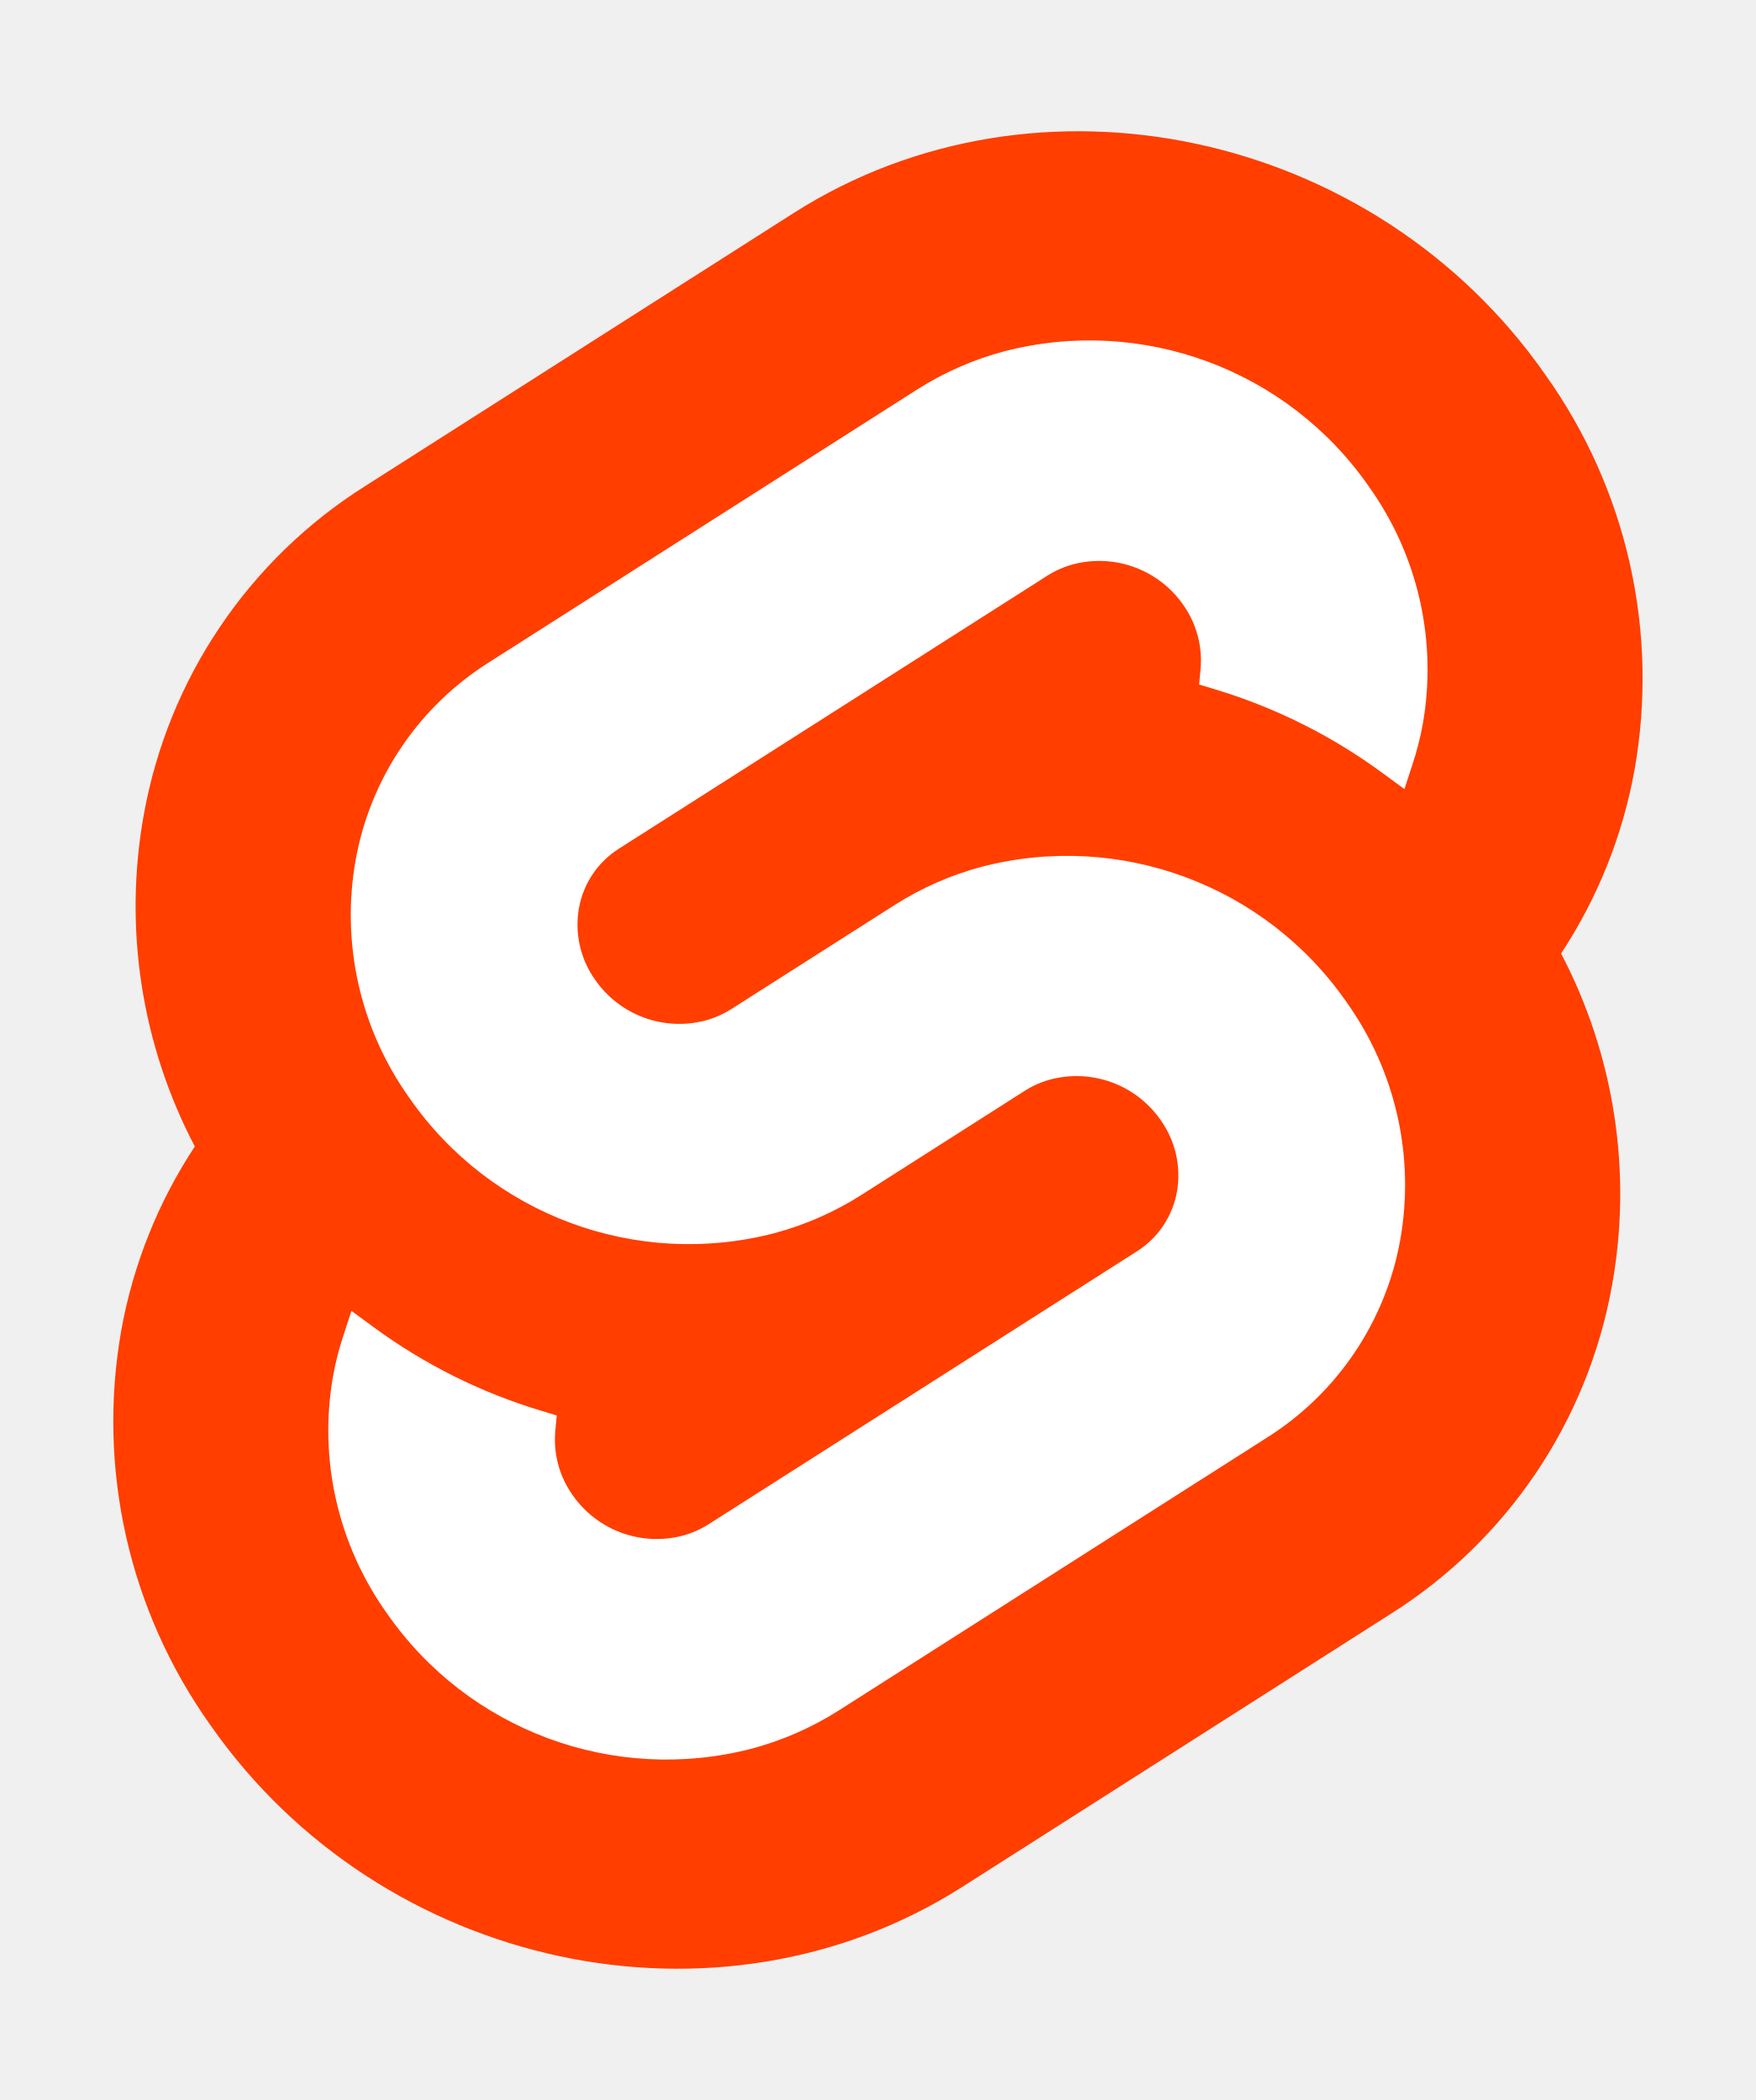
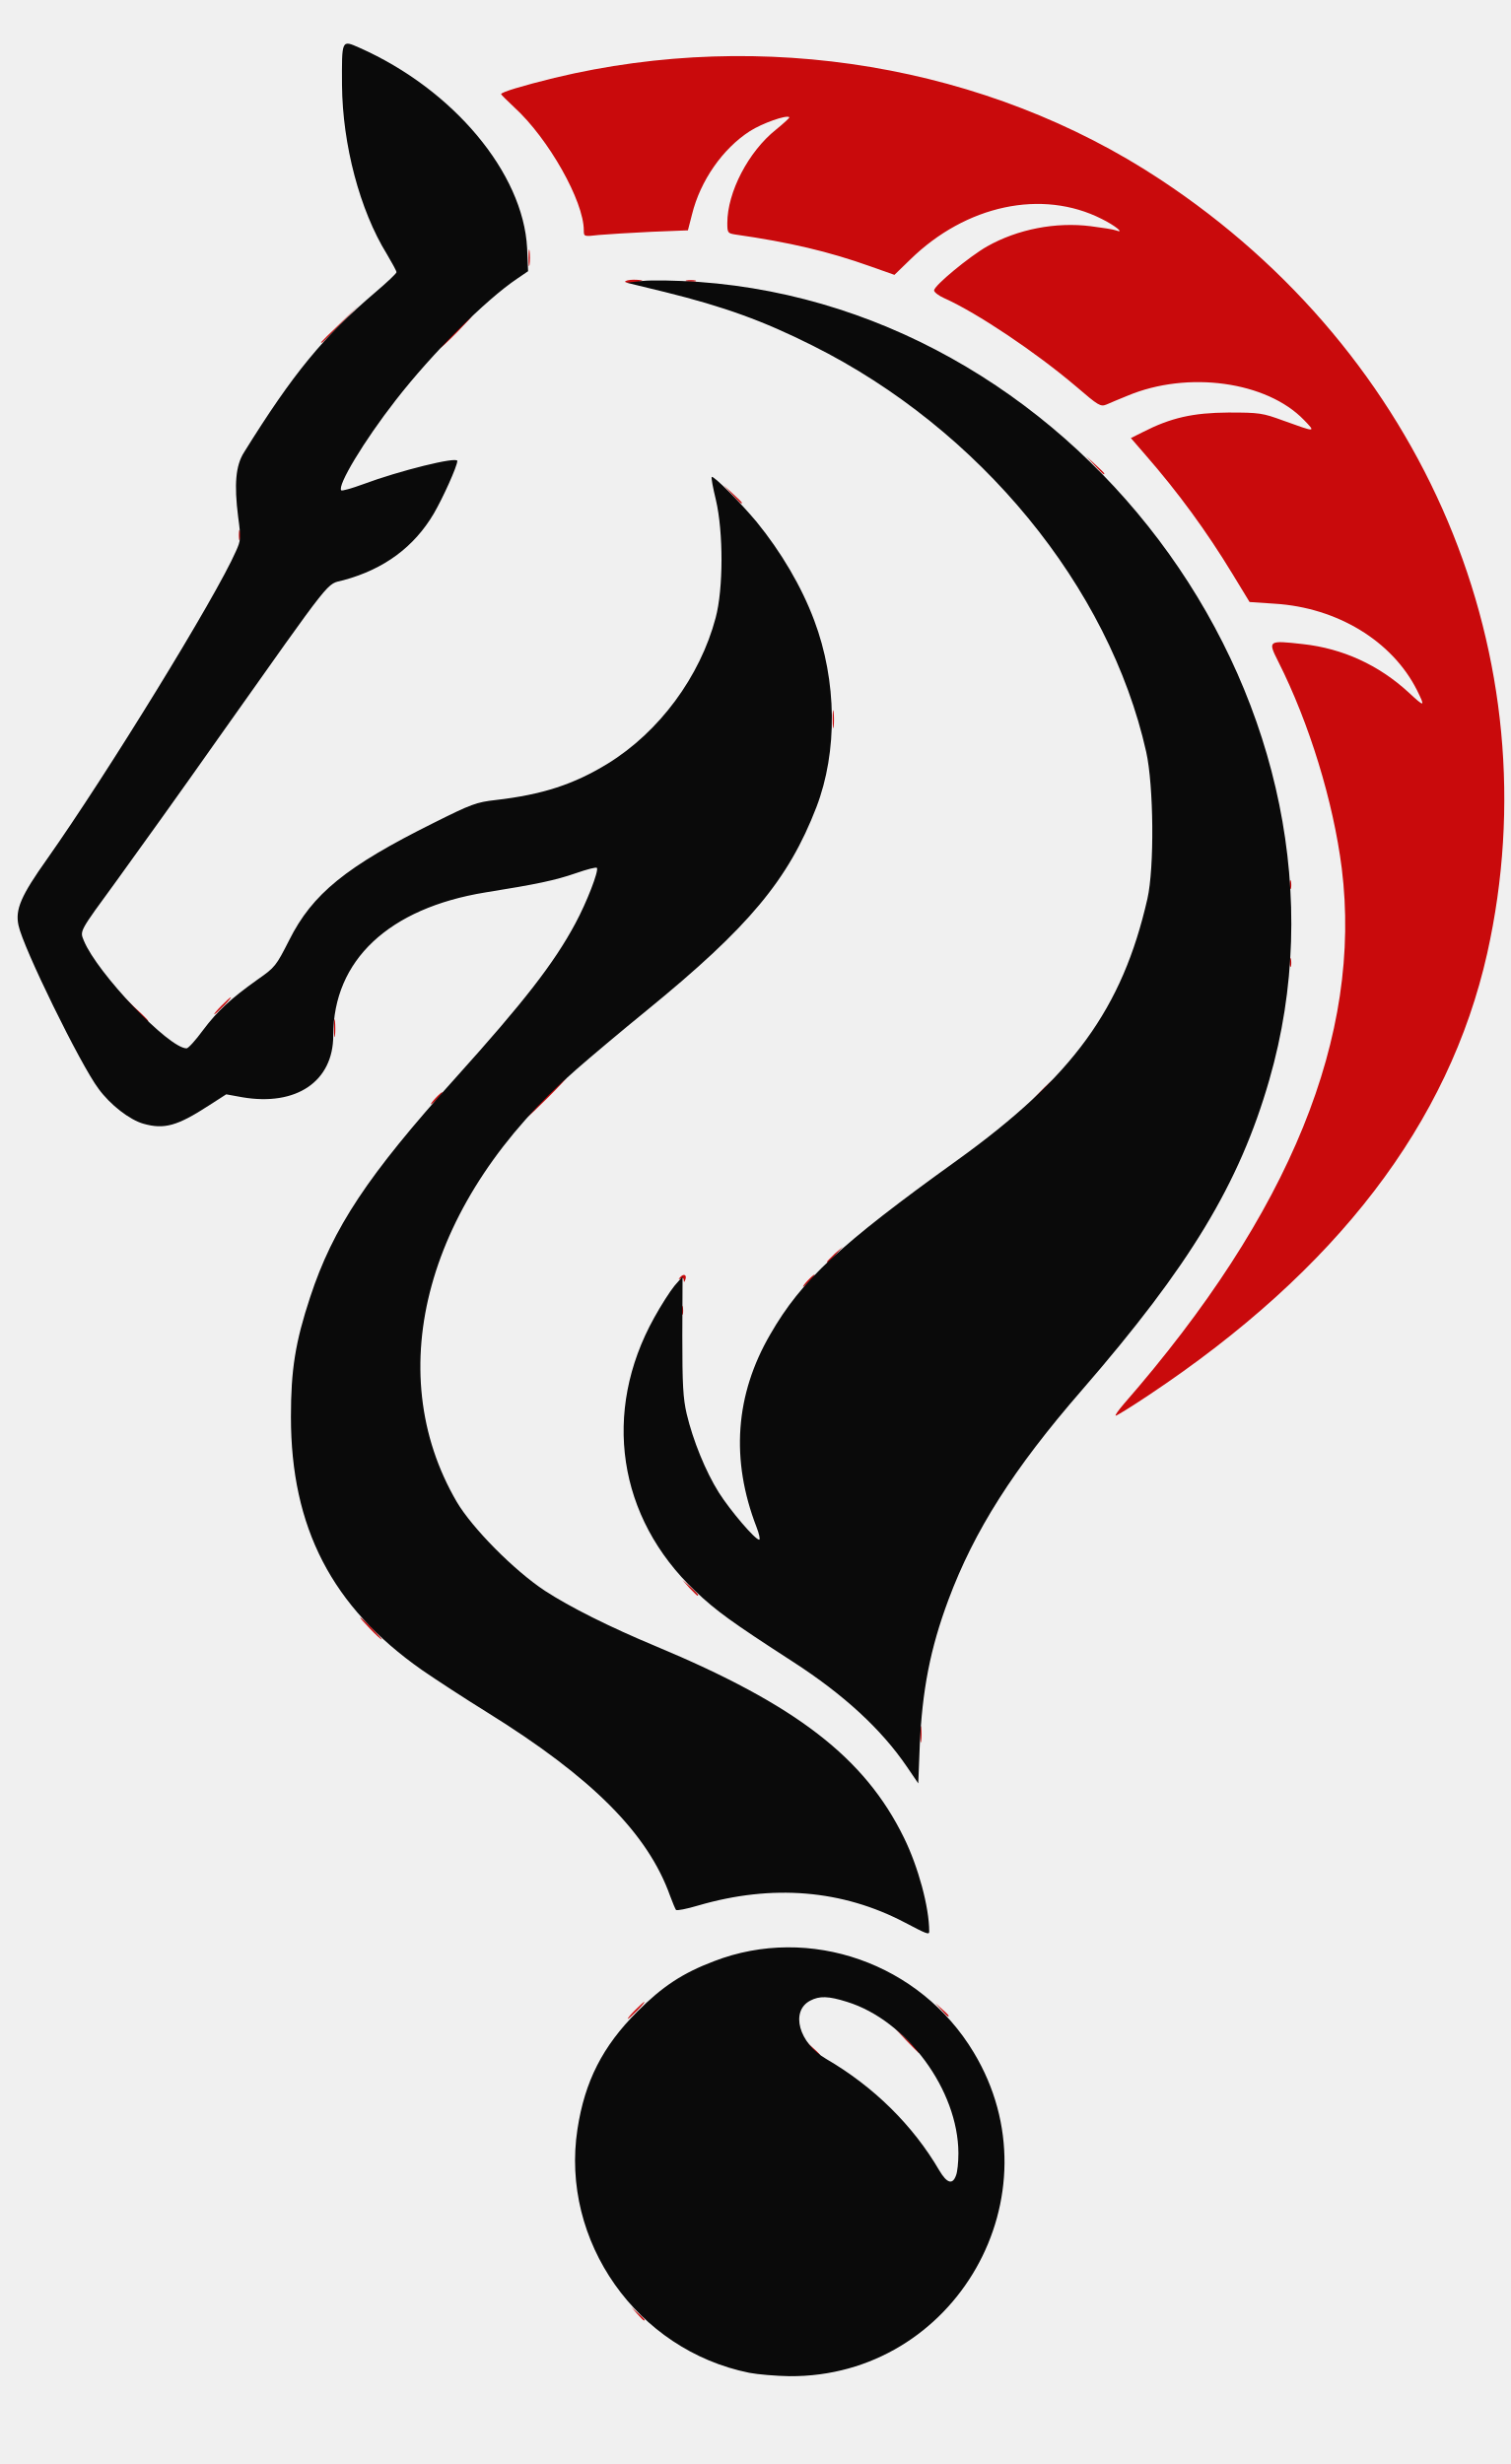
- <svg xmlns="http://www.w3.org/2000/svg" width="107" height="128" viewBox="0 0 107 128">
-   <path d="M94.157 22.819c-10.4-14.885-30.94-19.297-45.792-9.835L22.282 29.608A29.92 29.92 0 0 0 8.764 49.65a31.5 31.5 0 0 0 3.108 20.231 30 30 0 0 0-4.477 11.183 31.9 31.9 0 0 0 5.448 24.116c10.402 14.887 30.942 19.297 45.791 9.835l26.083-16.624A29.92 29.92 0 0 0 98.235 78.35a31.53 31.53 0 0 0-3.105-20.232 30 30 0 0 0 4.474-11.182 31.88 31.88 0 0 0-5.447-24.116" style="fill:#ff3e00" />
-   <path d="M45.817 106.582a20.72 20.72 0 0 1-22.237-8.243 19.17 19.17 0 0 1-3.277-14.503 18 18 0 0 1 .624-2.435l.49-1.498 1.337.981a33.6 33.6 0 0 0 10.203 5.098l.97.294-.09.968a5.85 5.85 0 0 0 1.052 3.878 6.24 6.24 0 0 0 6.695 2.485 5.8 5.8 0 0 0 1.603-.704L69.27 76.28a5.43 5.43 0 0 0 2.45-3.631 5.8 5.8 0 0 0-.987-4.371 6.24 6.24 0 0 0-6.698-2.487 5.7 5.7 0 0 0-1.6.704l-9.953 6.345a19 19 0 0 1-5.296 2.326 20.72 20.72 0 0 1-22.237-8.243 19.17 19.17 0 0 1-3.277-14.502 17.99 17.99 0 0 1 8.13-12.052l26.081-16.623a19 19 0 0 1 5.3-2.329 20.72 20.72 0 0 1 22.237 8.243 19.17 19.17 0 0 1 3.277 14.503 18 18 0 0 1-.624 2.435l-.49 1.498-1.337-.98a33.6 33.6 0 0 0-10.203-5.1l-.97-.294.09-.968a5.86 5.86 0 0 0-1.052-3.878 6.24 6.24 0 0 0-6.696-2.485 5.8 5.8 0 0 0-1.602.704L37.73 51.72a5.42 5.42 0 0 0-2.449 3.63 5.79 5.79 0 0 0 .986 4.372 6.24 6.24 0 0 0 6.698 2.486 5.8 5.8 0 0 0 1.602-.704l9.952-6.342a19 19 0 0 1 5.295-2.328 20.72 20.72 0 0 1 22.237 8.242 19.17 19.17 0 0 1 3.277 14.503 18 18 0 0 1-8.13 12.053l-26.081 16.622a19 19 0 0 1-5.3 2.328" style="fill:#fff" />
+ <svg xmlns="http://www.w3.org/2000/svg" viewBox="0 0 621 1013">
+   <path fill="#c90a0c" fill-rule="evenodd" d="m261.9 951.2-2.4-2.7 2.7 2.4c2.6 2.3 3.3 3.1 2.5 3.1-.2 0-1.4-1.2-2.8-2.8m72-109-2.4-2.7 2.7 2.4c2.6 2.3 3.3 3.1 2.5 3.1-.2 0-1.4-1.2-2.8-2.8m38.6-3.4-5-5.3 5.3 5c4.8 4.6 5.7 5.5 4.9 5.5-.1 0-2.5-2.4-5.2-5.2M261 826.5c1.9-1.9 3.6-3.5 3.9-3.5s-1 1.6-2.9 3.5-3.6 3.5-3.9 3.5 1-1.6 2.9-3.5m125.9-.3-2.4-2.7 2.7 2.4c2.6 2.3 3.3 3.1 2.5 3.1-.2 0-1.4-1.2-2.8-2.8M378.3 713c0-3 .2-4.3.4-2.8.2 1.6.2 4 0 5.6-.2 1.5-.4.2-.4-2.8M152 669.5c-2.4-2.5-4.2-4.5-3.9-4.5s2.5 2 4.9 4.5 4.2 4.5 3.9 4.5-2.5-2-4.9-4.5m131.4-16.7-2.9-3.3 3.3 2.9c3 2.8 3.7 3.6 2.9 3.6-.2 0-1.6-1.5-3.3-3.2M462 577.2c68.5-78.5 98.1-151.5 89.6-220.2-3.5-27.5-13.3-59.6-26.1-85-4.4-8.7-4.2-8.8 10.1-7.2 16.4 1.8 31.2 8.6 43.4 19.8 6.8 6.3 7 6.2 3.5-.9-10.2-20.2-32.8-33.9-58.4-35.5l-10.4-.7-7-11.5c-10.7-17.6-22.3-33.5-36-49.2l-5.8-6.7 4.8-2.4c11.7-6 20.8-8 35.3-8.1 12.8 0 14 .2 22.5 3.3 13.6 4.9 13.5 4.9 8.6-.2-15.3-15.9-47.8-20.4-72.6-10-3.3 1.3-7.2 3-8.6 3.6-2.5 1-3.3.5-12.5-7.4-16.6-14.1-40.6-30.2-54.2-36.3-2.3-1-4.2-2.5-4.2-3.2 0-2 14.6-14 21.8-18.1 12.6-7.1 28.2-10.1 42.6-8.3 4.7.6 9.3 1.3 10.3 1.7 4 1.5-.3-2-5.8-4.7-24.5-12.4-55.8-5.7-78.7 16.7l-6.5 6.3-9.9-3.5c-17.1-6.1-33.2-9.9-55.6-13.1-3-.5-3.2-.7-3.2-4.7 0-12.7 8.7-29.4 20-38.4 3.2-2.6 5.7-4.9 5.5-5.1-1.1-1.1-11.2 2.5-16.2 5.7-11.2 7.2-20.4 20.4-23.8 34.2l-1.7 6.6-15.1.6c-8.4.4-18 1-21.5 1.3-6.1.7-6.2.7-6.2-1.9 0-12-14.5-37.7-28.5-50.5-3-2.8-5.5-5.3-5.5-5.5 0-.8 8.6-3.4 22-6.7 85.7-20.6 177.8-5.2 249 41.8 108.8 71.8 161.5 196.7 134.4 318.1-15.7 69.9-61.8 130.2-139.2 181.7-6.9 4.6-13 8.4-13.5 8.4s1-2.1 3.3-4.8m-181.8-38.7c0-1.6.2-2.2.5-1.2.2.9.2 2.3 0 3-.3.6-.5-.2-.5-1.8m51.8-12c1.3-1.4 2.6-2.5 2.8-2.5.3 0-.5 1.1-1.8 2.5s-2.6 2.5-2.8 2.5c-.3 0 .5-1.1 1.8-2.5m-50.9-.3c-.1-.8-.6-1-1.3-.6-1 .5-1 .4-.1-.6 1.5-1.6 2.8-.8 2 1.2q-.6 1.65-.6 0m58.9-7.5c0-.2 1.5-1.6 3.2-3.3l3.3-2.9-2.9 3.3c-2.8 3-3.6 3.7-3.6 2.9M224.5 451c4.4-4.4 8.2-8 8.5-8 .2 0-3.1 3.6-7.5 8s-8.2 8-8.5 8c-.2 0 3.1-3.6 7.5-8m-45.5.5c1.3-1.4 2.6-2.5 2.8-2.5.3 0-.5 1.1-1.8 2.5s-2.6 2.5-2.8 2.5c-.3 0 .5-1.1 1.8-2.5m248.5-2.5c2.7-2.8 5.1-5 5.4-5s-1.7 2.2-4.4 5-5.1 5-5.4 5 1.7-2.2 4.4-5m-290.2-26.5c0-3.3.2-4.5.4-2.7s.2 4.5 0 6-.4 0-.4-3.3M55 414.2l-5.5-5.7 5.7 5.5c5.4 5 6.3 6 5.5 6-.1 0-2.7-2.6-5.7-5.8m36-.7c1.9-1.9 3.6-3.5 3.9-3.5s-1 1.6-2.9 3.5-3.6 3.5-3.9 3.5 1-1.6 2.9-3.5m439.2-18c0-1.6.2-2.2.5-1.2.2.9.2 2.3 0 3-.3.6-.5-.2-.5-1.8m0-32c0-1.6.2-2.2.5-1.2.2.9.2 2.3 0 3-.3.6-.5-.2-.5-1.8m-187.9-68c0-3.3.2-4.5.4-2.7s.2 4.5 0 6-.4 0-.4-3.3M98.2 220c0-1.9.2-2.7.5-1.8.2 1 .2 2.6 0 3.6-.3.9-.5.1-.5-1.8m202.7-16.8-3.4-3.7 3.7 3.4c2.1 1.9 3.8 3.6 3.8 3.8 0 .8-.8 0-4.1-3.5m149-12-3.4-3.7 3.7 3.4c2.1 1.9 3.8 3.6 3.8 3.8 0 .8-.8 0-4.1-3.5M187 136.5c3.5-3.6 6.7-6.5 6.9-6.5.3 0-2.4 2.9-5.9 6.5s-6.7 6.5-6.9 6.5c-.3 0 2.4-2.9 5.9-6.5m-55 4.2c0-.1 3.5-3.6 7.8-7.7l7.7-7.5-7.5 7.7c-6.9 7.2-8 8.3-8 7.5m125-24.9c0-.4 1.6-.8 3.5-.8s3.5.2 3.5.4-1.6.6-3.5.8-3.5 0-3.5-.4m25.2-.5c1-.2 2.6-.2 3.6 0 .9.3.1.5-1.8.5s-2.7-.2-1.8-.5m-64.9-9.3c0-3 .2-4.3.4-2.8.2 1.6.2 4 0 5.6-.2 1.5-.4.2-.4-2.8" />
+   <path fill="#0a0a0a" fill-rule="evenodd" d="M308 975.5c-46.1-9.3-77.7-54.1-70.6-100.2 3-19.6 10.3-34 24.6-48.3 10.4-10.4 18.6-15.8 31.5-20.7 39.3-15.2 84.8.8 106.8 37.5 35.3 58.6-7.5 133.6-75.8 133.1-5.5-.1-12.9-.7-16.5-1.4m85-81.1c.6-1.4 1-5.5 1-9.2-.1-25.9-21.2-54.6-45.8-62.2-7.6-2.4-11.3-2.5-15.1-.5-8.3 4.3-4.7 17.5 6.6 24 19.4 11.3 35.6 27.2 46.5 45.9 3.1 5.2 5.4 5.9 6.8 2m-21-104c-25.7-13.5-54.5-15.9-85-7-4.7 1.4-8.8 2.2-9.1 1.8s-1.4-3-2.4-5.7c-9.1-25.6-31.9-48.6-75.2-75.5-9.2-5.7-21.3-13.6-26.8-17.4-37.1-26-53.9-58.6-53.9-104.1 0-19.4 1.8-30.7 7.9-49.2 9.4-28.6 23.7-50.1 59.9-90.3 27.9-31 40.3-46.9 49.1-63.3 4.7-8.7 9.7-21.6 8.9-22.9-.3-.4-4.1.6-8.7 2.2-8.4 2.9-15.9 4.5-37.2 7.9-39.7 6.5-62.5 27.9-62.5 58.8 0 18.9-15.2 29.2-37.4 25.4l-6.6-1.2-7.3 4.7c-12.8 8.3-18.2 9.8-26.7 7.4-5.7-1.6-13.7-7.8-18.5-14.4-7.4-9.8-31.1-58.2-32.9-67.2-1.4-6.5 1-12.1 11.8-27.3C44 318.2 88.7 245.6 97 226.6c2-4.4 2.1-5.3.9-14.1-1.7-13.5-1-21.1 2.4-26.5 20.2-32.5 32.7-47.7 54.2-66 4.7-4 8.5-7.6 8.5-8.1s-1.8-3.8-4-7.5c-11.1-18-18.2-45-18.4-69.4-.1-18.9-.2-18.6 7.1-15.4 38.6 17.1 67.4 51.5 69 82.4l.4 9.5-4.4 3c-13.1 8.8-35 30.7-50 50-13.1 16.8-24.2 35.3-22.4 37.1.3.3 4.3-.8 8.9-2.5 15-5.6 38.8-11.5 38.8-9.6 0 2.1-5.9 15.2-9.7 21.7-8.1 13.7-20.4 22.8-37 27.3-7.5 2.1-2.8-3.8-51.9 65.5-14.9 21.2-33 46.4-41.4 58-15.7 21.5-15.2 20.6-13.5 24.8C40 400.1 69.4 431 76.7 431c.7 0 3.7-3.3 6.7-7.4 6-8 11.3-12.9 22.5-20.9 7.2-5 7.6-5.6 13-16.2 9.5-19 23.4-30.3 59.4-48.2 15.4-7.7 17.5-8.5 25.5-9.4 19.1-2.2 32.1-6.4 46.1-15 21.1-13 37.9-35.7 44.3-59.9 3.2-11.9 3.2-35.3.1-48.5-1.2-4.9-2-9.2-1.7-9.4.7-.7 11.7 10.4 18.4 18.4 10.1 12.4 18.5 26.6 23.7 40.5 9.4 24.9 9.7 54 .9 76.9-11.5 29.8-27.7 49.2-69.6 83.4-10.2 8.3-23.3 19.3-29.1 24.4-61.4 53.5-80.7 123.7-49.1 177.8 6.4 10.8 23.5 28.1 36.2 36.5 10.3 6.7 26.4 14.8 45.6 22.8 57.7 24.1 85.9 45.8 102 78.7 5.9 12 10.4 28.6 10.4 38.6 0 1.4-.9 1.1-10-3.7m.8-64.1c-10.5-15.4-25.9-29.6-46.8-43.1-25.2-16.3-31.7-21-40.2-29.1-31.9-30.2-38.4-73.6-16.9-112.3 2.8-5.1 6.6-11 8.4-13.2l3.3-3.8-.1 24.3c0 20.2.3 25.7 1.8 32.2 2.6 10.9 7.7 23.5 13.2 32.3 4.7 7.4 14.9 19.4 16.6 19.4.5 0 0-2.4-1.1-5.2-10.7-27.7-8.8-54.4 5.7-79.3 12.8-22.2 28.5-36.8 76.8-71.5 47.5-34.2 67.9-62.3 78.2-107.5 2.9-12.8 2.6-46.5-.5-60.4-15.2-67.8-68.3-132.6-137.1-167-20.3-10.2-36.4-16-60.6-22l-16-3.9 6.7-.7c3.8-.4 14.1-.2 23 .4C446.6 127.3 565.3 293.3 521.8 444c-12.3 42.7-32.7 76.4-77.2 127.7-27.9 32.1-44.1 57.6-54.7 86-7.5 20.1-10.8 37.2-11.8 60.2l-.6 15.3z" />
</svg>
